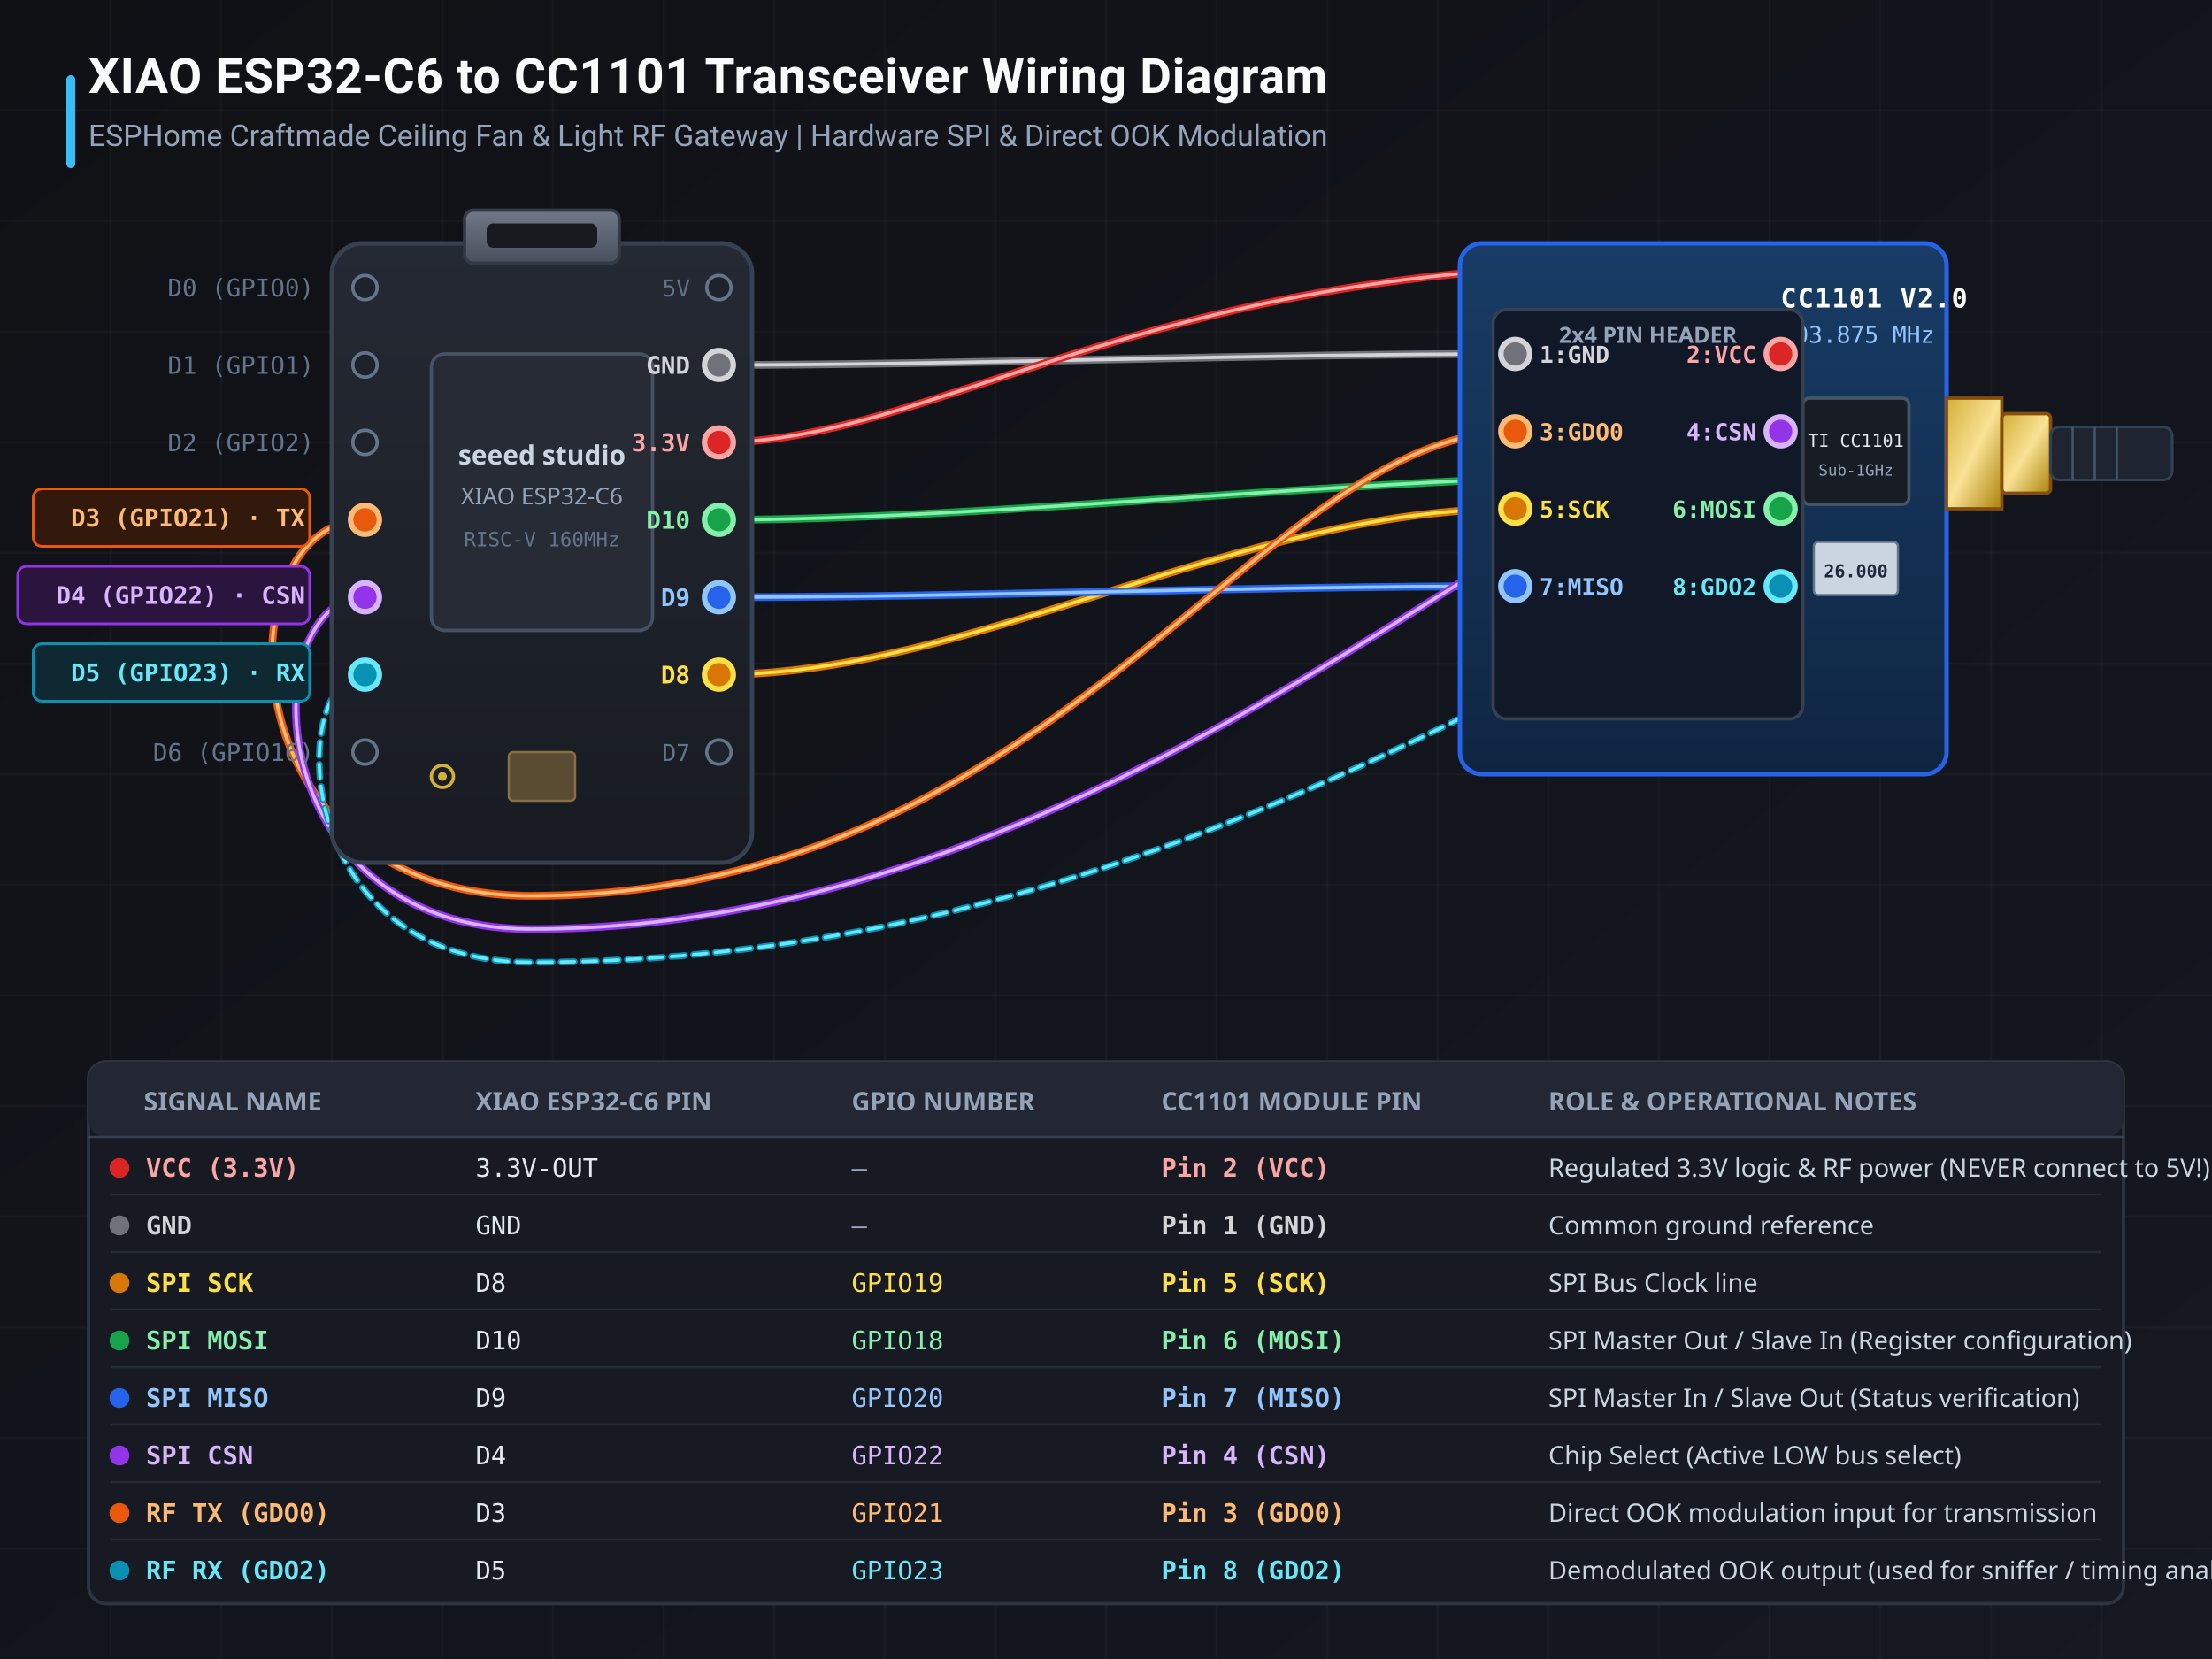
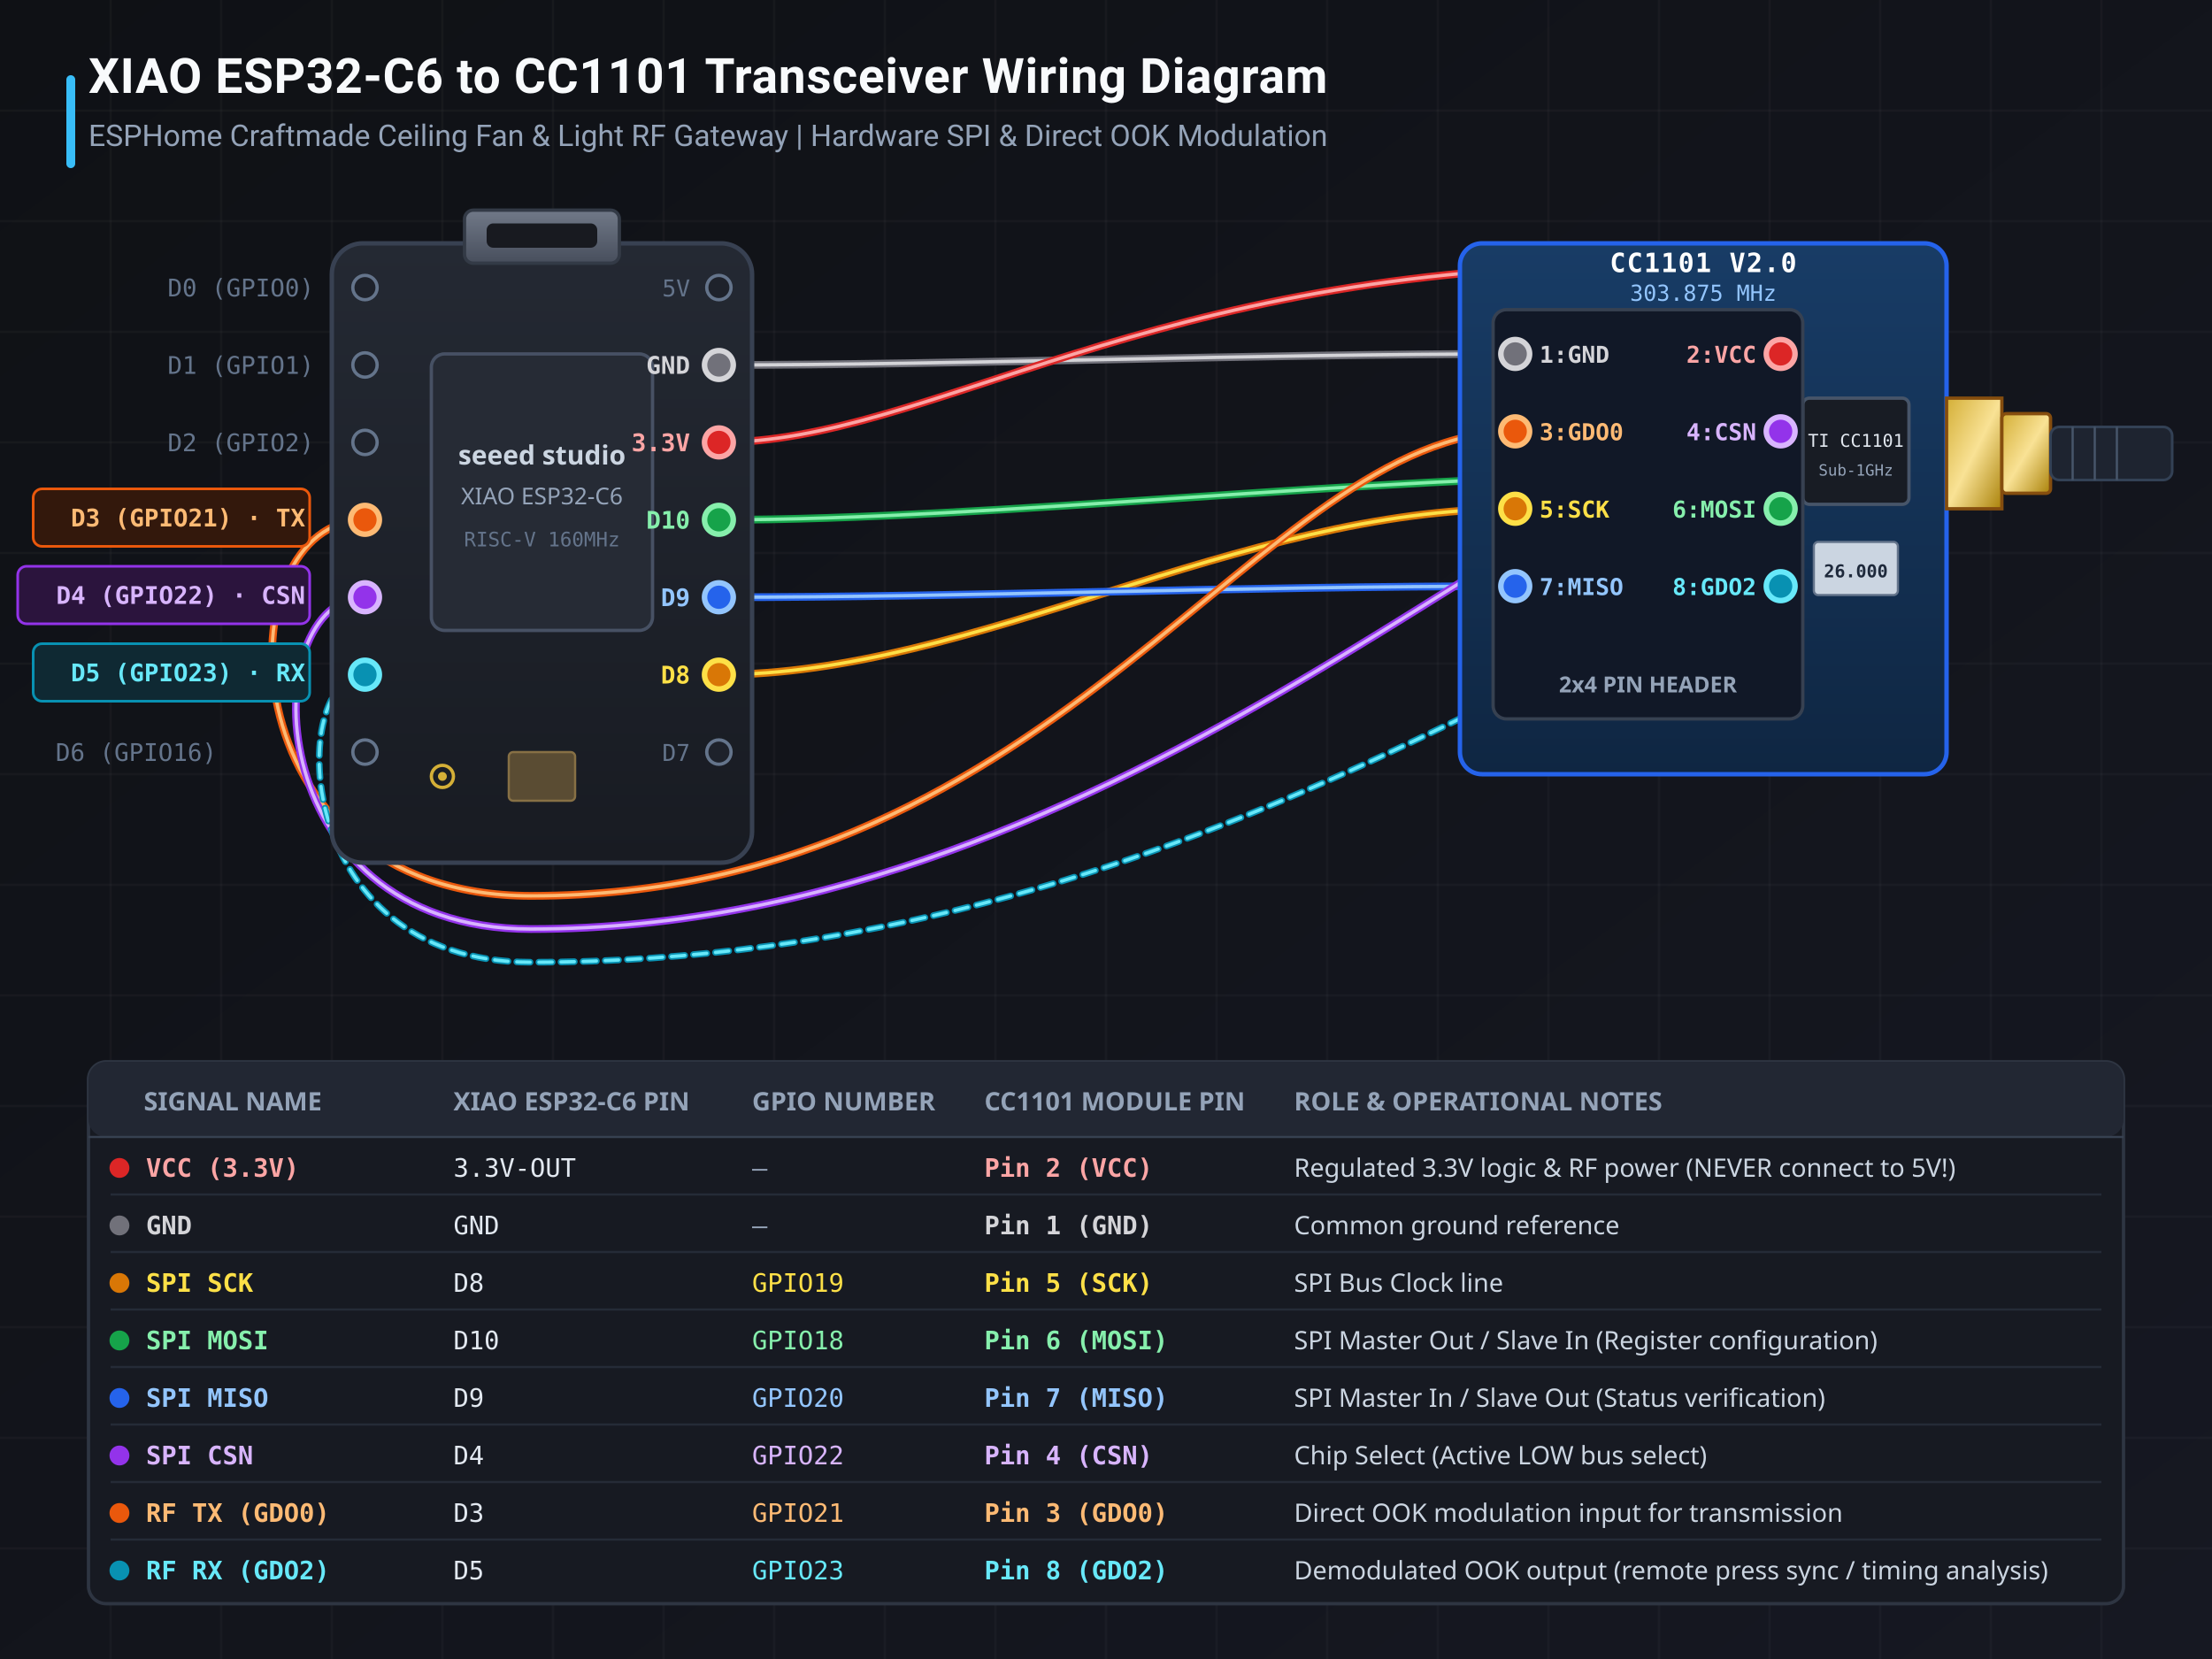
<svg xmlns="http://www.w3.org/2000/svg" viewBox="0 0 1000 750" width="1000" height="750">
  <defs>
    <linearGradient id="bgGrad" x1="0%" y1="0%" x2="100%" y2="100%">
      <stop offset="0%" stop-color="#0f1115" />
      <stop offset="100%" stop-color="#161822" />
    </linearGradient>
    <linearGradient id="xiaoPcb" x1="0%" y1="0%" x2="0%" y2="100%">
      <stop offset="0%" stop-color="#242933" />
      <stop offset="100%" stop-color="#181b22" />
    </linearGradient>
    <linearGradient id="cc1101Pcb" x1="0%" y1="0%" x2="0%" y2="100%">
      <stop offset="0%" stop-color="#183c66" />
      <stop offset="100%" stop-color="#0f2642" />
    </linearGradient>
    <linearGradient id="metalGrad" x1="0%" y1="0%" x2="100%" y2="100%">
      <stop offset="0%" stop-color="#d4af37" />
      <stop offset="50%" stop-color="#f9e295" />
      <stop offset="100%" stop-color="#aa820a" />
    </linearGradient>
    <linearGradient id="usbGrad" x1="0%" y1="0%" x2="0%" y2="100%">
      <stop offset="0%" stop-color="#717988" />
      <stop offset="100%" stop-color="#474e5c" />
    </linearGradient>
  </defs>
  <rect width="1000" height="750" fill="url(#bgGrad)" />
  <g stroke="#ffffff" stroke-opacity="0.03" stroke-width="1">
    <path d="M0 50 H1000 M0 100 H1000 M0 150 H1000 M0 200 H1000 M0 250 H1000 M0 300 H1000 M0 350 H1000 M0 400 H1000 M0 450 H1000 M0 500 H1000 M0 550 H1000 M0 600 H1000 M0 650 H1000 M0 700 H1000" />
    <path d="M50 0 V750 M100 0 V750 M150 0 V750 M200 0 V750 M250 0 V750 M300 0 V750 M350 0 V750 M400 0 V750 M450 0 V750 M500 0 V750 M550 0 V750 M600 0 V750 M650 0 V750 M700 0 V750 M750 0 V750 M800 0 V750 M850 0 V750 M900 0 V750 M950 0 V750" />
  </g>
  <g transform="translate(40, 42)">
    <rect x="-10" y="-8" width="4" height="42" fill="#38bdf8" rx="2" />
    <text font-family="system-ui, -apple-system, Segoe UI, Roboto, sans-serif" font-size="22" font-weight="700" fill="#f8fafc" letter-spacing="0.3">XIAO ESP32-C6 to CC1101 Transceiver Wiring Diagram</text>
    <text y="24" font-family="system-ui, -apple-system, Segoe UI, Roboto, sans-serif" font-size="13.5" fill="#94a3b8">ESPHome Craftmade Ceiling Fan &amp; Light RF Gateway | Hardware SPI &amp; Direct OOK Modulation</text>
  </g>
  <g id="wires" stroke-linecap="round" stroke-linejoin="round" fill="none">
    <path d="M 325 165 C 430 165, 570 160, 685 160" stroke="#71717a" stroke-width="3.5" />
    <path d="M 325 165 C 430 165, 570 160, 685 160" stroke="#d4d4d8" stroke-width="1.5" />
    <path d="M 325 200 C 420 200, 520 120, 740 120 C 790 120, 805 135, 805 160" stroke="#dc2626" stroke-width="3.5" />
    <path d="M 325 200 C 420 200, 520 120, 740 120 C 790 120, 805 135, 805 160" stroke="#fca5a5" stroke-width="1.5" />
    <path d="M 325 305 C 440 305, 560 230, 685 230" stroke="#d97706" stroke-width="3.5" />
    <path d="M 325 305 C 440 305, 560 230, 685 230" stroke="#fde047" stroke-width="1.5" />
    <path d="M 325 235 C 450 235, 620 215, 750 215 C 790 215, 805 220, 805 230" stroke="#16a34a" stroke-width="3.5" />
    <path d="M 325 235 C 450 235, 620 215, 750 215 C 790 215, 805 220, 805 230" stroke="#86efac" stroke-width="1.5" />
    <path d="M 325 270 C 440 270, 560 265, 685 265" stroke="#2563eb" stroke-width="3.5" />
    <path d="M 325 270 C 440 270, 560 265, 685 265" stroke="#93c5fd" stroke-width="1.5" />
    <path d="M 165 235 C 100 235, 100 405, 240 405 C 480 405, 570 195, 685 195" stroke="#ea580c" stroke-width="3.5" />
    <path d="M 165 235 C 100 235, 100 405, 240 405 C 480 405, 570 195, 685 195" stroke="#fdba74" stroke-width="1.5" />
    <path d="M 165 270 C 115 270, 115 420, 240 420 C 510 420, 710 195, 805 195" stroke="#9333ea" stroke-width="3.5" />
    <path d="M 165 270 C 115 270, 115 420, 240 420 C 510 420, 710 195, 805 195" stroke="#d8b4fe" stroke-width="1.5" />
    <path d="M 165 305 C 130 305, 130 435, 240 435 C 540 435, 730 265, 805 265" stroke="#0891b2" stroke-width="3" stroke-dasharray="6,4" />
    <path d="M 165 305 C 130 305, 130 435, 240 435 C 540 435, 730 265, 805 265" stroke="#67e8f9" stroke-width="1.5" stroke-dasharray="6,4" />
  </g>
  <g id="xiao_board" transform="translate(150, 95)">
    <rect x="0" y="15" width="190" height="280" rx="14" fill="url(#xiaoPcb)" stroke="#384152" stroke-width="2" />
    <rect x="60" y="0" width="70" height="24" rx="4" fill="url(#usbGrad)" stroke="#333a46" stroke-width="1.5" />
    <rect x="70" y="6" width="50" height="11" rx="3" fill="#181a20" />
    <rect x="45" y="65" width="100" height="125" rx="6" fill="#262b35" stroke="#475164" stroke-width="1.5" />
    <text x="95" y="115" font-family="system-ui, sans-serif" font-size="12" font-weight="700" fill="#cbd5e1" text-anchor="middle">seeed studio</text>
    <text x="95" y="133" font-family="system-ui, sans-serif" font-size="10.5" fill="#94a3b8" text-anchor="middle">XIAO ESP32-C6</text>
    <text x="95" y="152" font-family="monospace" font-size="9" fill="#64748b" text-anchor="middle">RISC-V 160MHz</text>
    <rect x="80" y="245" width="30" height="22" rx="2" fill="#5a4c33" stroke="#877045" stroke-width="1" />
    <circle cx="50" cy="256" r="5" fill="none" stroke="#d4af37" stroke-width="1.5" />
    <circle cx="50" cy="256" r="2" fill="#d4af37" />
    <circle cx="15" cy="35" r="5.5" fill="#1e222b" stroke="#64748b" stroke-width="1.5" />
    <text x="-8" y="39" font-family="monospace" font-size="11" fill="#64748b" text-anchor="end">D0 (GPIO0)</text>
    <circle cx="15" cy="70" r="5.5" fill="#1e222b" stroke="#64748b" stroke-width="1.5" />
    <text x="-8" y="74" font-family="monospace" font-size="11" fill="#64748b" text-anchor="end">D1 (GPIO1)</text>
    <circle cx="15" cy="105" r="5.5" fill="#1e222b" stroke="#64748b" stroke-width="1.5" />
    <text x="-8" y="109" font-family="monospace" font-size="11" fill="#64748b" text-anchor="end">D2 (GPIO2)</text>
    <circle cx="15" cy="140" r="6.5" fill="#ea580c" stroke="#fdba74" stroke-width="2.5" />
    <rect x="-135" y="126" width="125" height="26" rx="4" fill="#33180c" stroke="#ea580c" stroke-width="1.2" />
    <text x="-12" y="143" font-family="monospace" font-size="11" font-weight="700" fill="#fdba74" text-anchor="end">D3 (GPIO21) · TX</text>
    <circle cx="15" cy="175" r="6.5" fill="#9333ea" stroke="#d8b4fe" stroke-width="2.5" />
    <rect x="-142" y="161" width="132" height="26" rx="4" fill="#2b143d" stroke="#9333ea" stroke-width="1.2" />
    <text x="-12" y="178" font-family="monospace" font-size="11" font-weight="700" fill="#d8b4fe" text-anchor="end">D4 (GPIO22) · CSN</text>
    <circle cx="15" cy="210" r="6.5" fill="#0891b2" stroke="#67e8f9" stroke-width="2.5" />
    <rect x="-135" y="196" width="125" height="26" rx="4" fill="#0f2933" stroke="#0891b2" stroke-width="1.2" />
    <text x="-12" y="213" font-family="monospace" font-size="11" font-weight="700" fill="#67e8f9" text-anchor="end">D5 (GPIO23) · RX</text>
    <circle cx="15" cy="245" r="5.5" fill="#1e222b" stroke="#64748b" stroke-width="1.5" />
-     <text x="-8" y="249" font-family="monospace" font-size="11" fill="#64748b" text-anchor="end">D6 (GPIO16)</text>
+     <text x="-52" y="249" font-family="monospace" font-size="11" fill="#64748b" text-anchor="end">D6 (GPIO16)</text>
    <circle cx="175" cy="35" r="5.5" fill="#1e222b" stroke="#64748b" stroke-width="1.5" />
    <text x="162" y="39" font-family="monospace" font-size="10.5" fill="#64748b" text-anchor="end">5V</text>
    <circle cx="175" cy="70" r="6.5" fill="#71717a" stroke="#d4d4d8" stroke-width="2.5" />
    <text x="162" y="74" font-family="monospace" font-size="11" font-weight="700" fill="#d4d4d8" text-anchor="end">GND</text>
    <circle cx="175" cy="105" r="6.5" fill="#dc2626" stroke="#fca5a5" stroke-width="2.5" />
    <text x="162" y="109" font-family="monospace" font-size="11" font-weight="700" fill="#fca5a5" text-anchor="end">3.3V</text>
    <circle cx="175" cy="140" r="6.5" fill="#16a34a" stroke="#86efac" stroke-width="2.5" />
    <text x="162" y="144" font-family="monospace" font-size="11" font-weight="700" fill="#86efac" text-anchor="end">D10</text>
    <circle cx="175" cy="175" r="6.5" fill="#2563eb" stroke="#93c5fd" stroke-width="2.5" />
    <text x="162" y="179" font-family="monospace" font-size="11" font-weight="700" fill="#93c5fd" text-anchor="end">D9</text>
    <circle cx="175" cy="210" r="6.5" fill="#d97706" stroke="#fde047" stroke-width="2.5" />
    <text x="162" y="214" font-family="monospace" font-size="11" font-weight="700" fill="#fde047" text-anchor="end">D8</text>
    <circle cx="175" cy="245" r="5.5" fill="#1e222b" stroke="#64748b" stroke-width="1.5" />
    <text x="162" y="249" font-family="monospace" font-size="10.5" fill="#64748b" text-anchor="end">D7</text>
  </g>
  <g id="cc1101_board" transform="translate(660, 95)">
    <rect x="0" y="15" width="220" height="240" rx="10" fill="url(#cc1101Pcb)" stroke="#2563eb" stroke-width="2" />
-     <text x="145" y="44" font-family="monospace" font-size="12" font-weight="700" fill="#ffffff" letter-spacing="0.5">CC1101 V2.0</text>
-     <text x="145" y="60" font-family="monospace" font-size="10.5" fill="#93c5fd">303.875 MHz</text>
+     <text x="110" y="28" font-family="monospace" font-size="12" font-weight="700" fill="#ffffff" letter-spacing="0.5" text-anchor="middle">CC1101 V2.0</text>
+     <text x="110" y="41" font-family="monospace" font-size="10" fill="#93c5fd" text-anchor="middle">303.875 MHz</text>
    <rect x="155" y="85" width="48" height="48" rx="3" fill="#181c24" stroke="#475569" stroke-width="1.5" />
    <text x="179" y="107" font-family="monospace" font-size="8" fill="#e2e8f0" text-anchor="middle">TI CC1101</text>
    <text x="179" y="120" font-family="monospace" font-size="7" fill="#94a3b8" text-anchor="middle">Sub-1GHz</text>
    <rect x="160" y="150" width="38" height="24" rx="2" fill="#cbd5e1" stroke="#64748b" stroke-width="1" />
    <text x="179" y="166" font-family="monospace" font-size="8" font-weight="700" fill="#1e293b" text-anchor="middle">26.000</text>
    <path d="M 220 85 L 245 85 L 245 135 L 220 135 Z" fill="url(#metalGrad)" stroke="#854d0e" stroke-width="1.5" />
    <rect x="245" y="92" width="22" height="36" rx="2" fill="url(#metalGrad)" stroke="#854d0e" stroke-width="1.5" />
    <rect x="267" y="98" width="55" height="24" rx="4" fill="#1e2430" stroke="#334155" stroke-width="1.2" />
    <path d="M 277 98 V 122 M 287 98 V 122 M 297 98 V 122" stroke="#475569" stroke-width="1" />
    <rect x="15" y="45" width="140" height="185" rx="6" fill="#111827" stroke="#374151" stroke-width="1.5" />
-     <text x="85" y="60" font-family="system-ui, sans-serif" font-size="10" font-weight="700" fill="#94a3b8" text-anchor="middle">2x4 PIN HEADER</text>
+     <text x="85" y="218" font-family="system-ui, sans-serif" font-size="10" font-weight="700" fill="#94a3b8" text-anchor="middle">2x4 PIN HEADER</text>
    <circle cx="25" cy="65" r="6.5" fill="#71717a" stroke="#d4d4d8" stroke-width="2.5" />
    <text x="36" y="69" font-family="monospace" font-size="10.5" font-weight="700" fill="#d4d4d8">1:GND</text>
    <text x="134" y="69" font-family="monospace" font-size="10.5" font-weight="700" fill="#fca5a5" text-anchor="end">2:VCC</text>
    <circle cx="145" cy="65" r="6.5" fill="#dc2626" stroke="#fca5a5" stroke-width="2.5" />
    <circle cx="25" cy="100" r="6.5" fill="#ea580c" stroke="#fdba74" stroke-width="2.5" />
    <text x="36" y="104" font-family="monospace" font-size="10.5" font-weight="700" fill="#fdba74">3:GDO0</text>
    <text x="134" y="104" font-family="monospace" font-size="10.5" font-weight="700" fill="#d8b4fe" text-anchor="end">4:CSN</text>
    <circle cx="145" cy="100" r="6.5" fill="#9333ea" stroke="#d8b4fe" stroke-width="2.5" />
    <circle cx="25" cy="135" r="6.5" fill="#d97706" stroke="#fde047" stroke-width="2.5" />
    <text x="36" y="139" font-family="monospace" font-size="10.5" font-weight="700" fill="#fde047">5:SCK</text>
    <text x="134" y="139" font-family="monospace" font-size="10.5" font-weight="700" fill="#86efac" text-anchor="end">6:MOSI</text>
    <circle cx="145" cy="135" r="6.5" fill="#16a34a" stroke="#86efac" stroke-width="2.5" />
    <circle cx="25" cy="170" r="6.5" fill="#2563eb" stroke="#93c5fd" stroke-width="2.5" />
    <text x="36" y="174" font-family="monospace" font-size="10.5" font-weight="700" fill="#93c5fd">7:MISO</text>
    <text x="134" y="174" font-family="monospace" font-size="10.5" font-weight="700" fill="#67e8f9" text-anchor="end">8:GDO2</text>
    <circle cx="145" cy="170" r="6.5" fill="#0891b2" stroke="#67e8f9" stroke-width="2.5" />
  </g>
  <g id="mapping_table" transform="translate(40, 480)">
    <rect x="0" y="0" width="920" height="245" rx="8" fill="#171a22" stroke="#2e3542" stroke-width="1.5" />
    <rect x="0" y="0" width="920" height="34" rx="8" fill="#222733" />
    <line x1="0" y1="34" x2="920" y2="34" stroke="#374151" stroke-width="1" />
    <text x="25" y="22" font-family="system-ui, sans-serif" font-size="11.5" font-weight="700" fill="#94a3b8">SIGNAL NAME</text>
-     <text x="175" y="22" font-family="system-ui, sans-serif" font-size="11.5" font-weight="700" fill="#94a3b8">XIAO ESP32-C6 PIN</text>
-     <text x="345" y="22" font-family="system-ui, sans-serif" font-size="11.5" font-weight="700" fill="#94a3b8">GPIO NUMBER</text>
-     <text x="485" y="22" font-family="system-ui, sans-serif" font-size="11.5" font-weight="700" fill="#94a3b8">CC1101 MODULE PIN</text>
-     <text x="660" y="22" font-family="system-ui, sans-serif" font-size="11.5" font-weight="700" fill="#94a3b8">ROLE &amp; OPERATIONAL NOTES</text>
+     <text x="165" y="22" font-family="system-ui, sans-serif" font-size="11.5" font-weight="700" fill="#94a3b8">XIAO ESP32-C6 PIN</text>
+     <text x="300" y="22" font-family="system-ui, sans-serif" font-size="11.5" font-weight="700" fill="#94a3b8">GPIO NUMBER</text>
+     <text x="405" y="22" font-family="system-ui, sans-serif" font-size="11.5" font-weight="700" fill="#94a3b8">CC1101 MODULE PIN</text>
+     <text x="545" y="22" font-family="system-ui, sans-serif" font-size="11.5" font-weight="700" fill="#94a3b8">ROLE &amp; OPERATIONAL NOTES</text>
    <circle cx="14" cy="48" r="4.5" fill="#dc2626" />
    <text x="26" y="52" font-family="monospace" font-size="11.5" font-weight="700" fill="#fca5a5">VCC (3.3V)</text>
-     <text x="175" y="52" font-family="monospace" font-size="11.5" fill="#e2e8f0">3.3V-OUT</text>
-     <text x="345" y="52" font-family="monospace" font-size="11.5" fill="#94a3b8">—</text>
-     <text x="485" y="52" font-family="monospace" font-size="11.5" font-weight="700" fill="#fca5a5">Pin 2 (VCC)</text>
-     <text x="660" y="52" font-family="system-ui, sans-serif" font-size="11.5" fill="#cbd5e1">Regulated 3.3V logic &amp; RF power (NEVER connect to 5V!)</text>
+     <text x="165" y="52" font-family="monospace" font-size="11.5" fill="#e2e8f0">3.3V-OUT</text>
+     <text x="300" y="52" font-family="monospace" font-size="11.5" fill="#94a3b8">—</text>
+     <text x="405" y="52" font-family="monospace" font-size="11.5" font-weight="700" fill="#fca5a5">Pin 2 (VCC)</text>
+     <text x="545" y="52" font-family="system-ui, sans-serif" font-size="11.5" fill="#cbd5e1">Regulated 3.3V logic &amp; RF power (NEVER connect to 5V!)</text>
    <line x1="10" y1="60" x2="910" y2="60" stroke="#252b37" stroke-width="1" />
    <circle cx="14" cy="74" r="4.5" fill="#71717a" />
    <text x="26" y="78" font-family="monospace" font-size="11.5" font-weight="700" fill="#d4d4d8">GND</text>
-     <text x="175" y="78" font-family="monospace" font-size="11.5" fill="#e2e8f0">GND</text>
-     <text x="345" y="78" font-family="monospace" font-size="11.5" fill="#94a3b8">—</text>
-     <text x="485" y="78" font-family="monospace" font-size="11.5" font-weight="700" fill="#d4d4d8">Pin 1 (GND)</text>
-     <text x="660" y="78" font-family="system-ui, sans-serif" font-size="11.5" fill="#cbd5e1">Common ground reference</text>
+     <text x="165" y="78" font-family="monospace" font-size="11.5" fill="#e2e8f0">GND</text>
+     <text x="300" y="78" font-family="monospace" font-size="11.5" fill="#94a3b8">—</text>
+     <text x="405" y="78" font-family="monospace" font-size="11.5" font-weight="700" fill="#d4d4d8">Pin 1 (GND)</text>
+     <text x="545" y="78" font-family="system-ui, sans-serif" font-size="11.5" fill="#cbd5e1">Common ground reference</text>
    <line x1="10" y1="86" x2="910" y2="86" stroke="#252b37" stroke-width="1" />
    <circle cx="14" cy="100" r="4.5" fill="#d97706" />
    <text x="26" y="104" font-family="monospace" font-size="11.5" font-weight="700" fill="#fde047">SPI SCK</text>
-     <text x="175" y="104" font-family="monospace" font-size="11.5" fill="#e2e8f0">D8</text>
-     <text x="345" y="104" font-family="monospace" font-size="11.5" fill="#fde047">GPIO19</text>
-     <text x="485" y="104" font-family="monospace" font-size="11.5" font-weight="700" fill="#fde047">Pin 5 (SCK)</text>
-     <text x="660" y="104" font-family="system-ui, sans-serif" font-size="11.5" fill="#cbd5e1">SPI Bus Clock line</text>
+     <text x="165" y="104" font-family="monospace" font-size="11.5" fill="#e2e8f0">D8</text>
+     <text x="300" y="104" font-family="monospace" font-size="11.5" fill="#fde047">GPIO19</text>
+     <text x="405" y="104" font-family="monospace" font-size="11.5" font-weight="700" fill="#fde047">Pin 5 (SCK)</text>
+     <text x="545" y="104" font-family="system-ui, sans-serif" font-size="11.5" fill="#cbd5e1">SPI Bus Clock line</text>
    <line x1="10" y1="112" x2="910" y2="112" stroke="#252b37" stroke-width="1" />
    <circle cx="14" cy="126" r="4.5" fill="#16a34a" />
    <text x="26" y="130" font-family="monospace" font-size="11.5" font-weight="700" fill="#86efac">SPI MOSI</text>
-     <text x="175" y="130" font-family="monospace" font-size="11.5" fill="#e2e8f0">D10</text>
-     <text x="345" y="130" font-family="monospace" font-size="11.5" fill="#86efac">GPIO18</text>
-     <text x="485" y="130" font-family="monospace" font-size="11.5" font-weight="700" fill="#86efac">Pin 6 (MOSI)</text>
-     <text x="660" y="130" font-family="system-ui, sans-serif" font-size="11.5" fill="#cbd5e1">SPI Master Out / Slave In (Register configuration)</text>
+     <text x="165" y="130" font-family="monospace" font-size="11.5" fill="#e2e8f0">D10</text>
+     <text x="300" y="130" font-family="monospace" font-size="11.5" fill="#86efac">GPIO18</text>
+     <text x="405" y="130" font-family="monospace" font-size="11.5" font-weight="700" fill="#86efac">Pin 6 (MOSI)</text>
+     <text x="545" y="130" font-family="system-ui, sans-serif" font-size="11.5" fill="#cbd5e1">SPI Master Out / Slave In (Register configuration)</text>
    <line x1="10" y1="138" x2="910" y2="138" stroke="#252b37" stroke-width="1" />
    <circle cx="14" cy="152" r="4.5" fill="#2563eb" />
    <text x="26" y="156" font-family="monospace" font-size="11.5" font-weight="700" fill="#93c5fd">SPI MISO</text>
-     <text x="175" y="156" font-family="monospace" font-size="11.5" fill="#e2e8f0">D9</text>
-     <text x="345" y="156" font-family="monospace" font-size="11.5" fill="#93c5fd">GPIO20</text>
-     <text x="485" y="156" font-family="monospace" font-size="11.5" font-weight="700" fill="#93c5fd">Pin 7 (MISO)</text>
-     <text x="660" y="156" font-family="system-ui, sans-serif" font-size="11.5" fill="#cbd5e1">SPI Master In / Slave Out (Status verification)</text>
+     <text x="165" y="156" font-family="monospace" font-size="11.5" fill="#e2e8f0">D9</text>
+     <text x="300" y="156" font-family="monospace" font-size="11.5" fill="#93c5fd">GPIO20</text>
+     <text x="405" y="156" font-family="monospace" font-size="11.5" font-weight="700" fill="#93c5fd">Pin 7 (MISO)</text>
+     <text x="545" y="156" font-family="system-ui, sans-serif" font-size="11.5" fill="#cbd5e1">SPI Master In / Slave Out (Status verification)</text>
    <line x1="10" y1="164" x2="910" y2="164" stroke="#252b37" stroke-width="1" />
    <circle cx="14" cy="178" r="4.5" fill="#9333ea" />
    <text x="26" y="182" font-family="monospace" font-size="11.5" font-weight="700" fill="#d8b4fe">SPI CSN</text>
-     <text x="175" y="182" font-family="monospace" font-size="11.5" fill="#e2e8f0">D4</text>
-     <text x="345" y="182" font-family="monospace" font-size="11.5" fill="#d8b4fe">GPIO22</text>
-     <text x="485" y="182" font-family="monospace" font-size="11.5" font-weight="700" fill="#d8b4fe">Pin 4 (CSN)</text>
-     <text x="660" y="182" font-family="system-ui, sans-serif" font-size="11.5" fill="#cbd5e1">Chip Select (Active LOW bus select)</text>
+     <text x="165" y="182" font-family="monospace" font-size="11.5" fill="#e2e8f0">D4</text>
+     <text x="300" y="182" font-family="monospace" font-size="11.5" fill="#d8b4fe">GPIO22</text>
+     <text x="405" y="182" font-family="monospace" font-size="11.5" font-weight="700" fill="#d8b4fe">Pin 4 (CSN)</text>
+     <text x="545" y="182" font-family="system-ui, sans-serif" font-size="11.5" fill="#cbd5e1">Chip Select (Active LOW bus select)</text>
    <line x1="10" y1="190" x2="910" y2="190" stroke="#252b37" stroke-width="1" />
    <circle cx="14" cy="204" r="4.5" fill="#ea580c" />
    <text x="26" y="208" font-family="monospace" font-size="11.5" font-weight="700" fill="#fdba74">RF TX (GDO0)</text>
-     <text x="175" y="208" font-family="monospace" font-size="11.5" fill="#e2e8f0">D3</text>
-     <text x="345" y="208" font-family="monospace" font-size="11.5" fill="#fdba74">GPIO21</text>
-     <text x="485" y="208" font-family="monospace" font-size="11.5" font-weight="700" fill="#fdba74">Pin 3 (GDO0)</text>
-     <text x="660" y="208" font-family="system-ui, sans-serif" font-size="11.5" fill="#cbd5e1">Direct OOK modulation input for transmission</text>
+     <text x="165" y="208" font-family="monospace" font-size="11.5" fill="#e2e8f0">D3</text>
+     <text x="300" y="208" font-family="monospace" font-size="11.5" fill="#fdba74">GPIO21</text>
+     <text x="405" y="208" font-family="monospace" font-size="11.5" font-weight="700" fill="#fdba74">Pin 3 (GDO0)</text>
+     <text x="545" y="208" font-family="system-ui, sans-serif" font-size="11.5" fill="#cbd5e1">Direct OOK modulation input for transmission</text>
    <line x1="10" y1="216" x2="910" y2="216" stroke="#252b37" stroke-width="1" />
    <circle cx="14" cy="230" r="4.5" fill="#0891b2" />
    <text x="26" y="234" font-family="monospace" font-size="11.5" font-weight="700" fill="#67e8f9">RF RX (GDO2)</text>
-     <text x="175" y="234" font-family="monospace" font-size="11.5" fill="#e2e8f0">D5</text>
-     <text x="345" y="234" font-family="monospace" font-size="11.5" fill="#67e8f9">GPIO23</text>
-     <text x="485" y="234" font-family="monospace" font-size="11.5" font-weight="700" fill="#67e8f9">Pin 8 (GDO2)</text>
-     <text x="660" y="234" font-family="system-ui, sans-serif" font-size="11.5" fill="#cbd5e1">Demodulated OOK output (used for sniffer / timing analysis)</text>
+     <text x="165" y="234" font-family="monospace" font-size="11.5" fill="#e2e8f0">D5</text>
+     <text x="300" y="234" font-family="monospace" font-size="11.5" fill="#67e8f9">GPIO23</text>
+     <text x="405" y="234" font-family="monospace" font-size="11.5" font-weight="700" fill="#67e8f9">Pin 8 (GDO2)</text>
+     <text x="545" y="234" font-family="system-ui, sans-serif" font-size="11.5" fill="#cbd5e1">Demodulated OOK output (remote press sync / timing analysis)</text>
  </g>
</svg>
